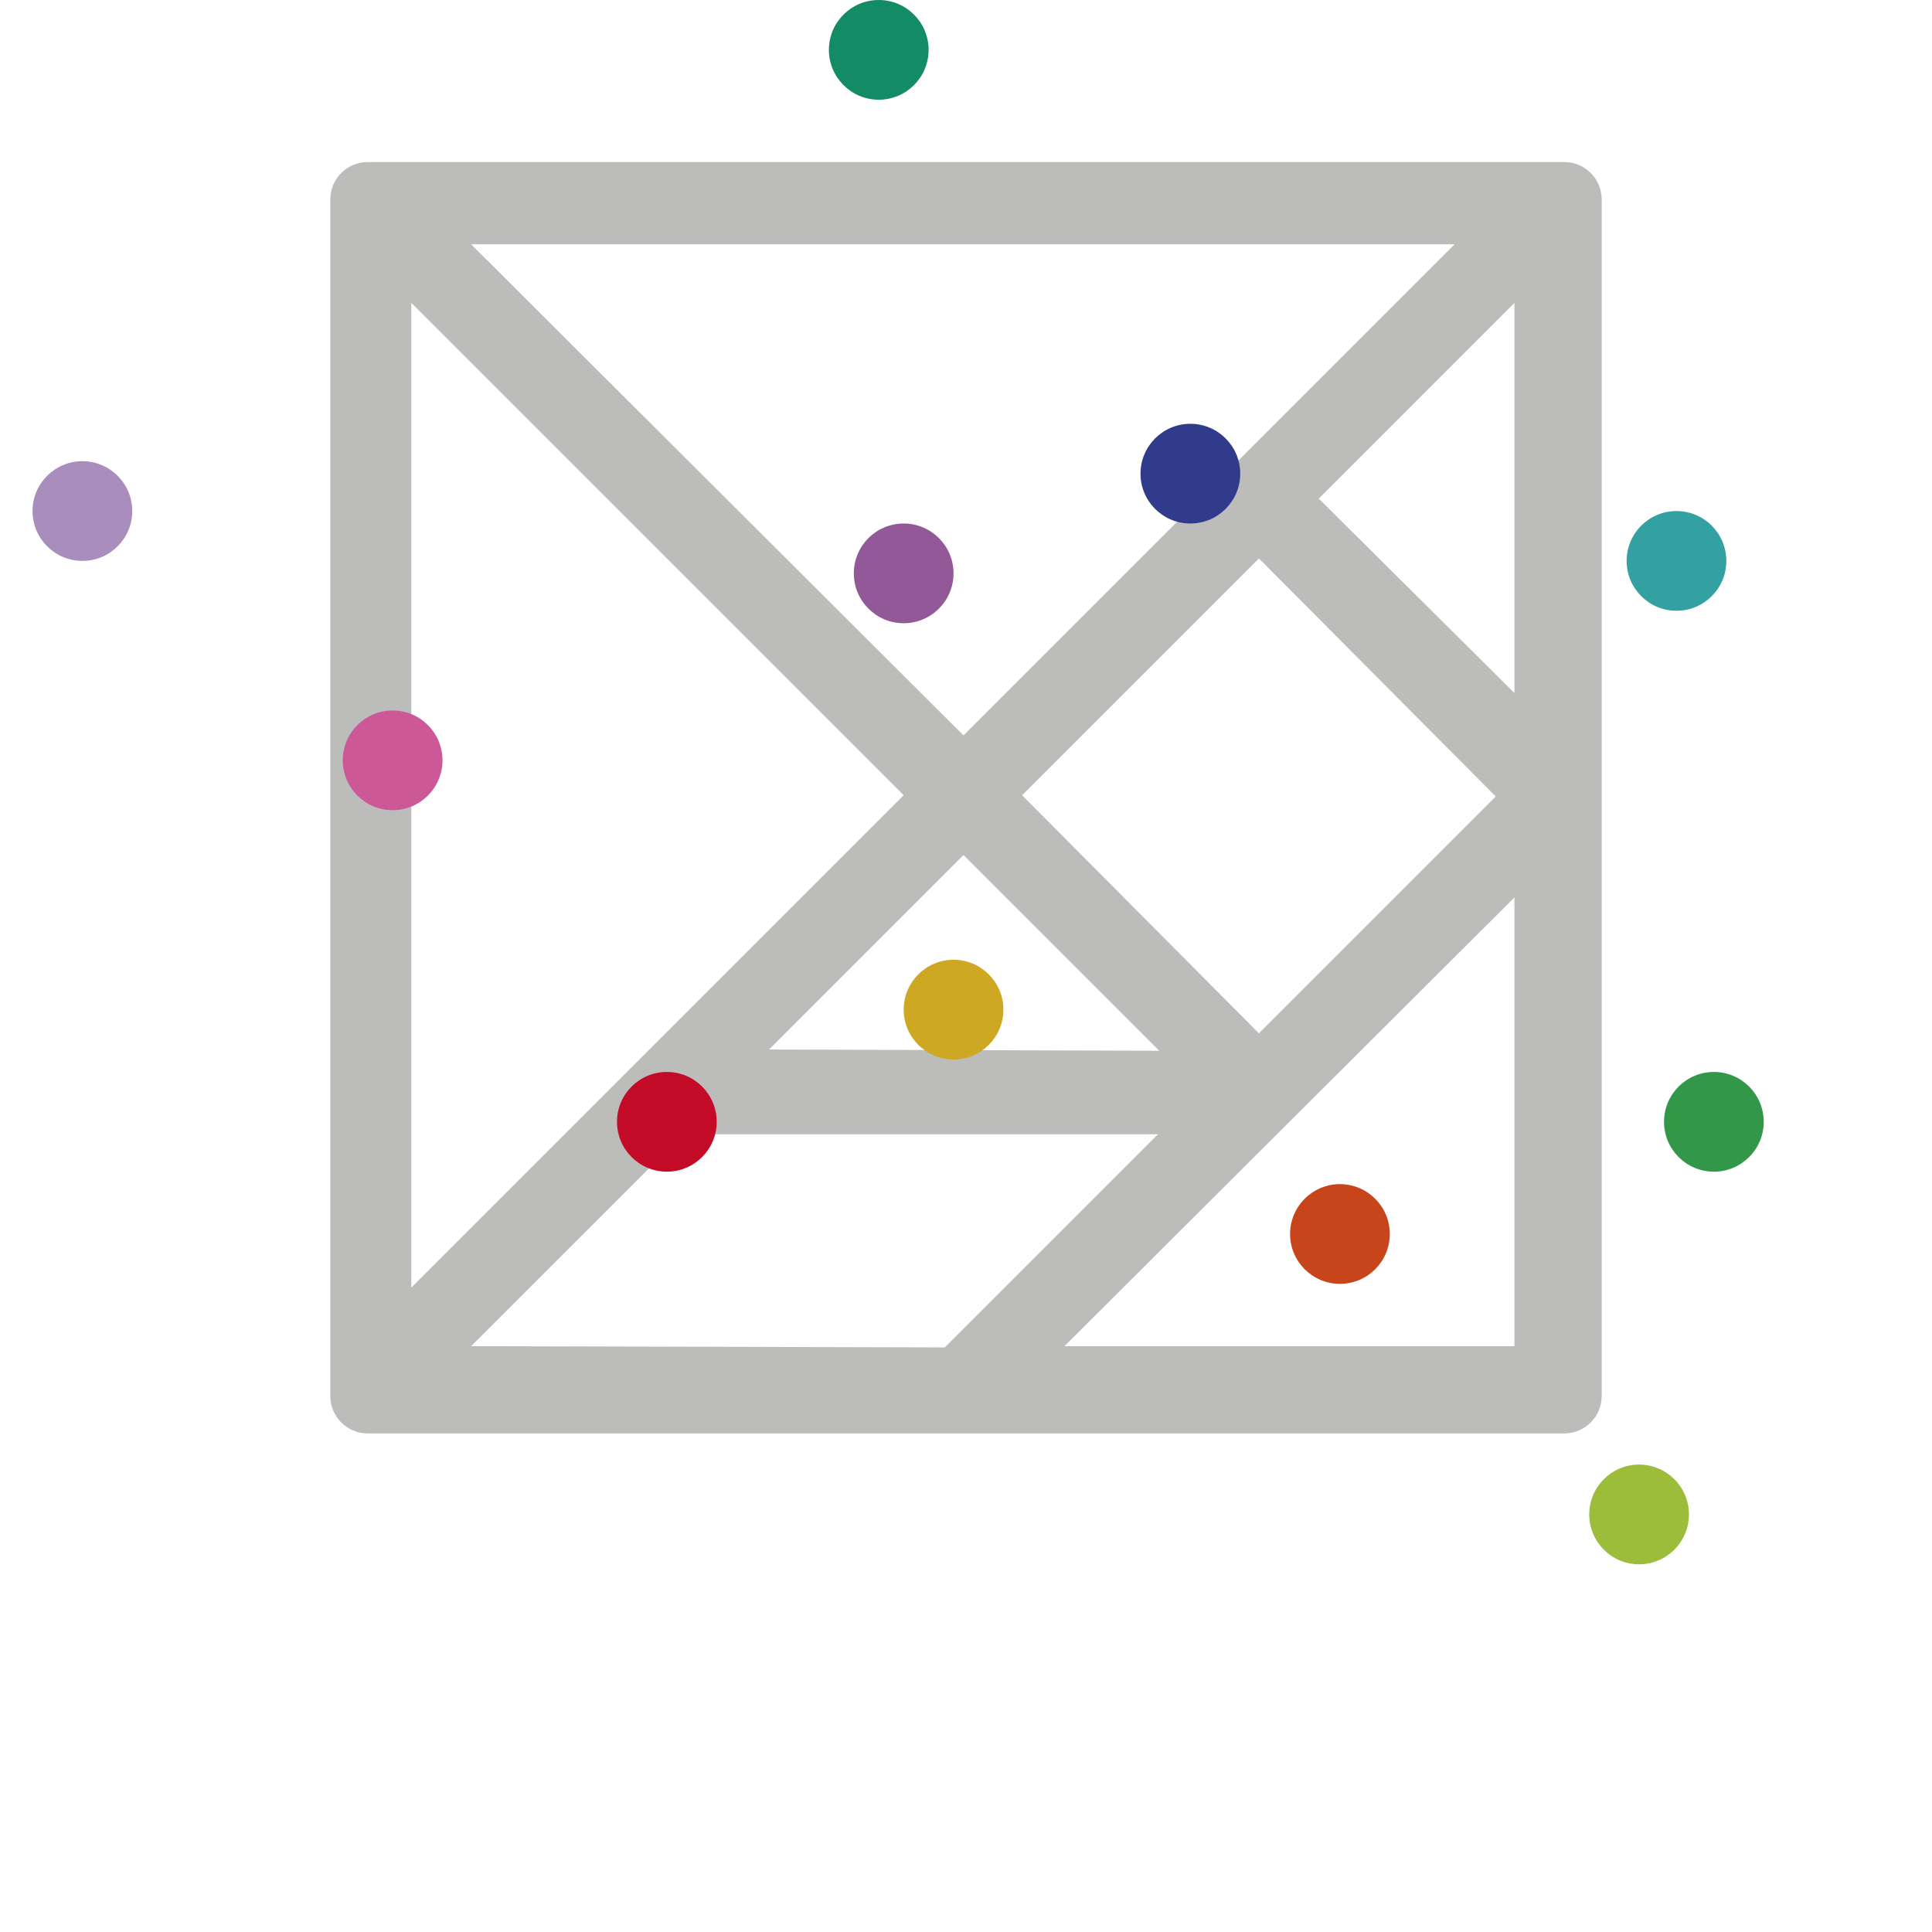
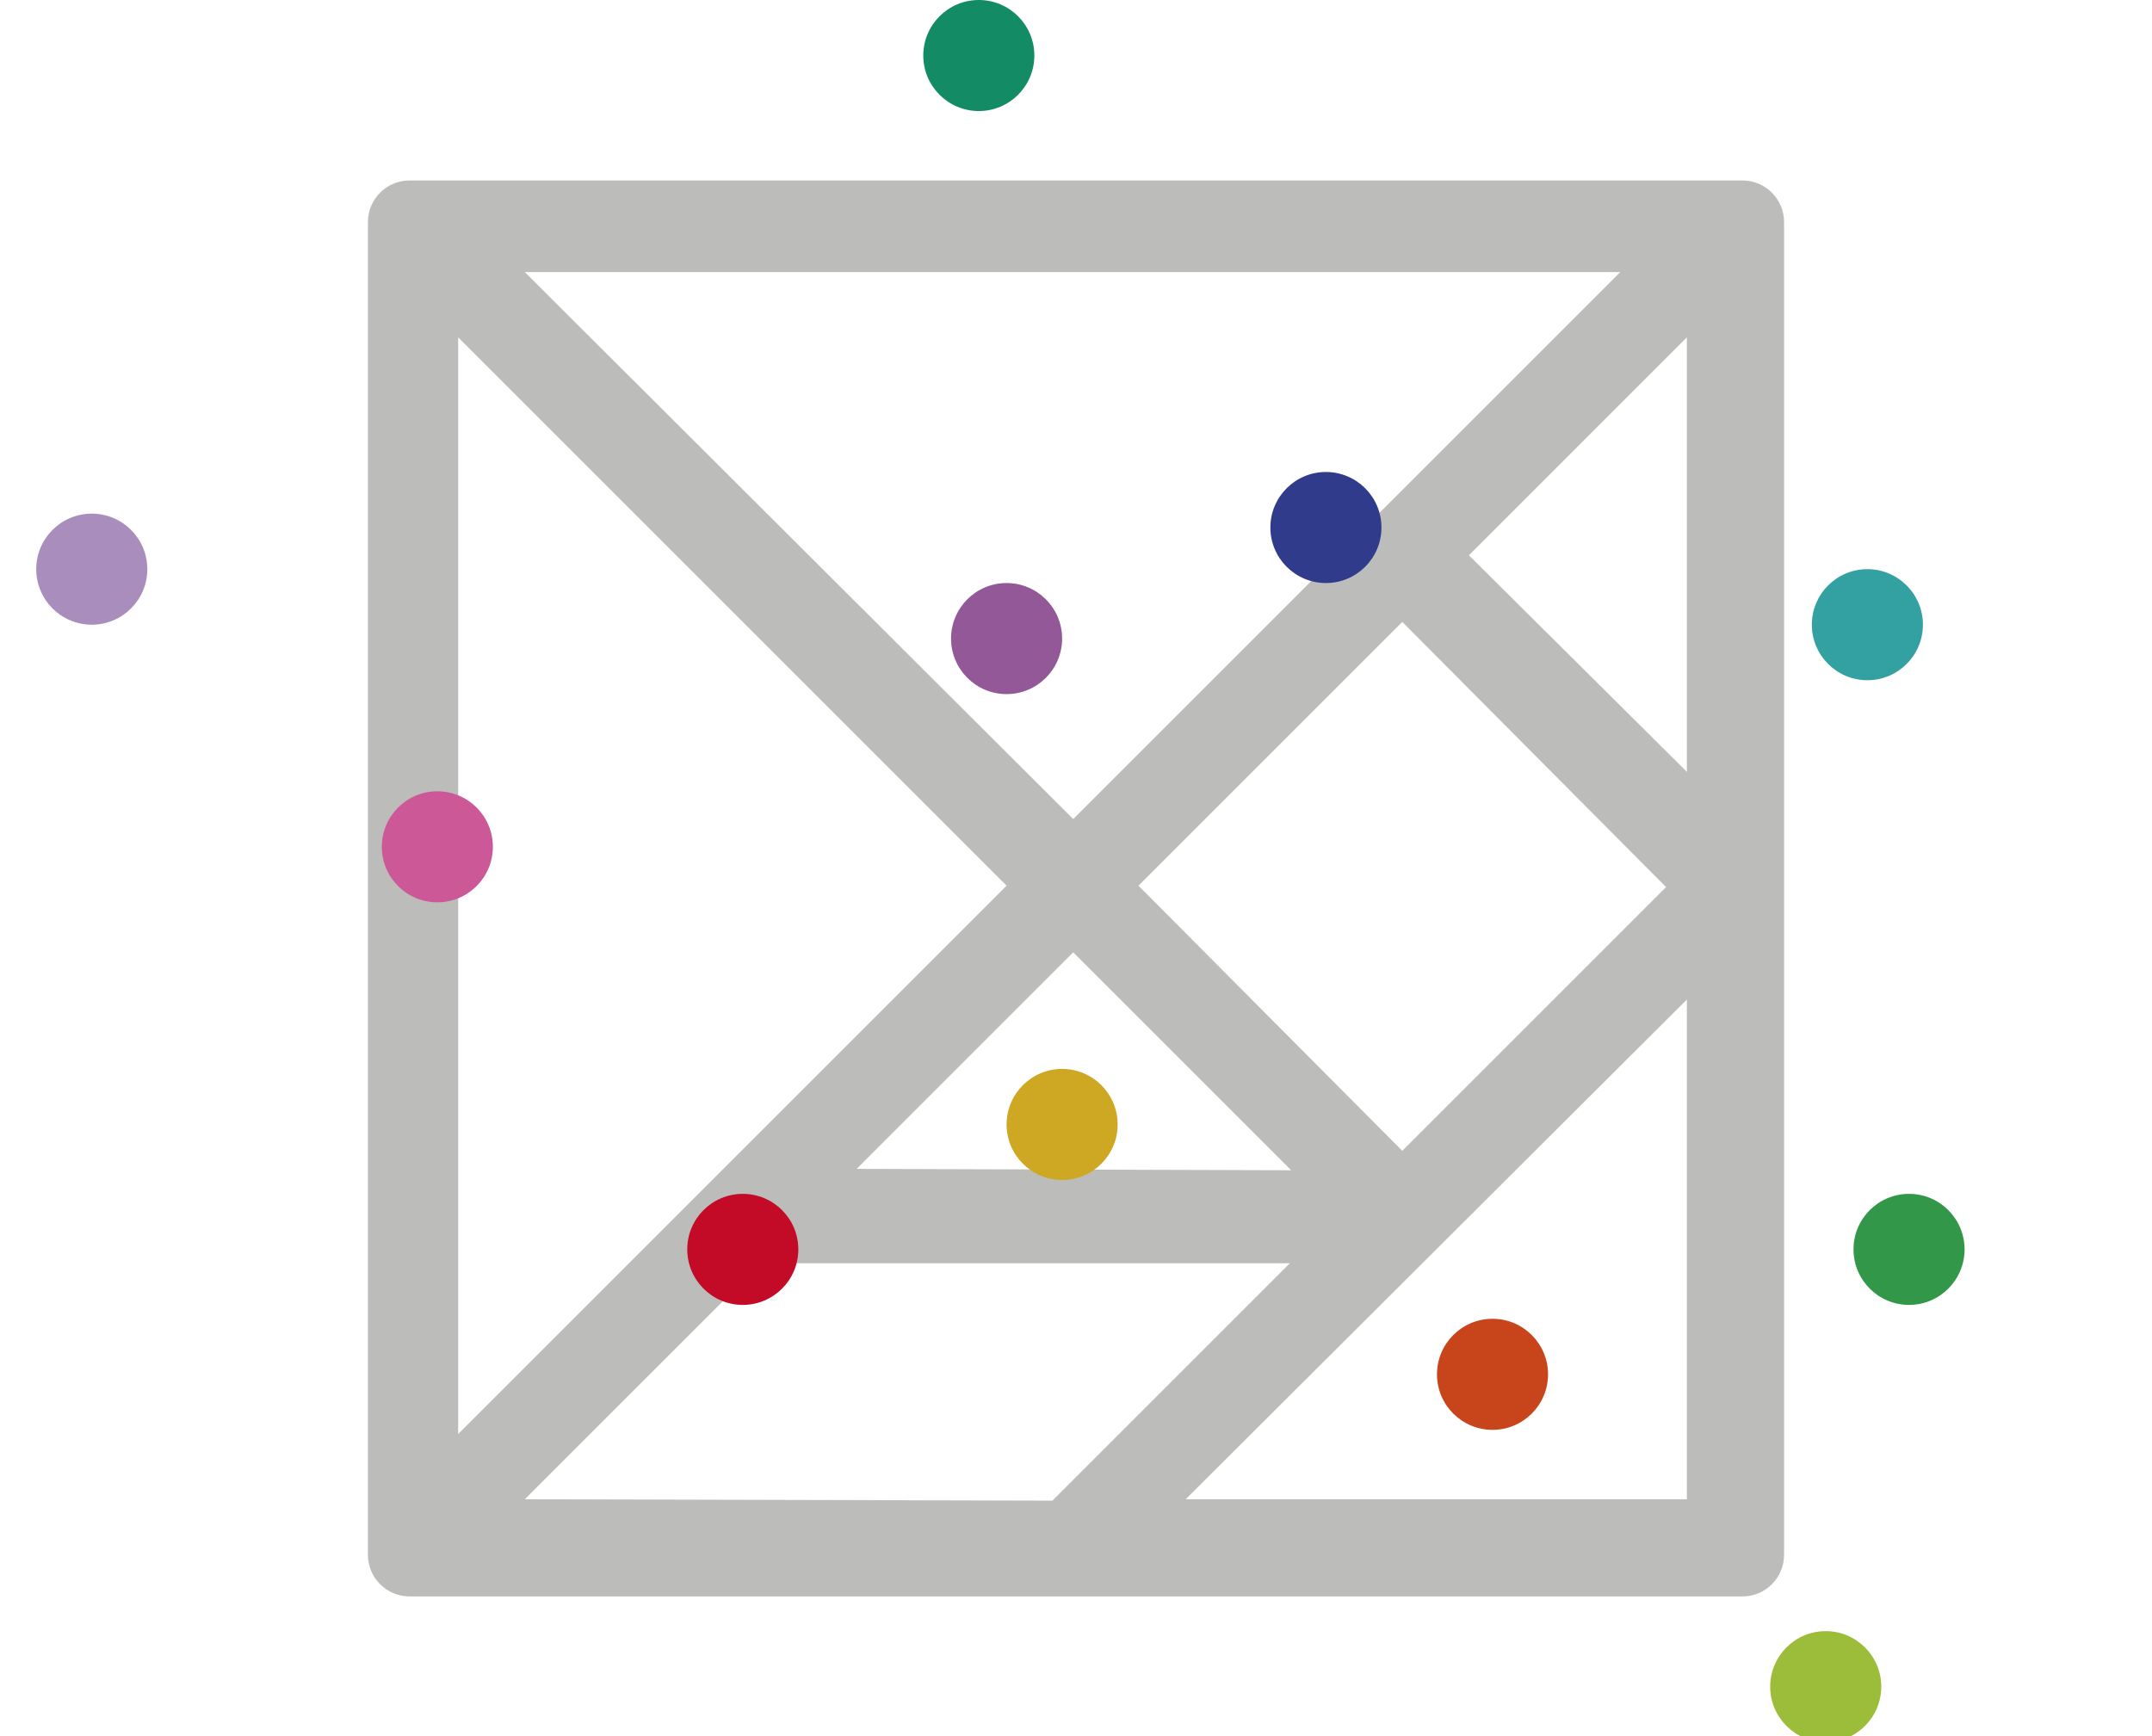
- <svg xmlns="http://www.w3.org/2000/svg" width="155" height="155" viewBox="0 0 155 85" preserveAspectRatio="xMinYMin meet">
+ <svg xmlns="http://www.w3.org/2000/svg" width="155" height="125" viewBox="0 0 155 85" preserveAspectRatio="xMinYMin meet">
  <defs>
    <style>.cls-1{fill:#bcbcbb;}.cls-2{fill:#c30b28;}.cls-3{fill:#cea723;}.cls-4{fill:#a98dbd;}.cls-5{fill:#cd5897;}.cls-6{fill:#925897;}.cls-7{fill:#c8451b;}.cls-8{fill:#303c8b;}.cls-9{fill:#33a0a1;}.cls-10{fill:#329748;}.cls-11{fill:#138b65;}.cls-12{fill:#9cbd39;}.cls-13{fill:#b0b0b0;}.cls-14{fill:#333;}</style>
  </defs>
  <g id="Calque_2" data-name="Calque 2">
    <g id="Calque_2-2" data-name="Calque 2">
      <g id="tangram">
        <path class="cls-1" d="M125.5,13h-96a3,3,0,0,0-3,3v96a3,3,0,0,0,3,3h96a3,3,0,0,0,3-3V16A3,3,0,0,0,125.5,13Zm-8.8,6.6L77.3,59,37.8,19.6ZM82,63.8l19-19,19,19.1-19,19ZM93,84.3l-31.3-.1L77.3,68.6Zm-60-60L72.5,63.8,33,103.3ZM37.8,108l17-17H92.9L75.8,108.1Zm83.7,0H85.4l36.1-36Zm0-52.4L105.8,40l15.7-15.7Z" />
      </g>
      <g id="ronds_couleur" data-name="ronds couleur">
        <g id="rouge">
          <circle class="cls-2" cx="53.5" cy="90" r="4" />
        </g>
        <g id="jauneMoutarde">
          <circle class="cls-3" cx="76.5" cy="81" r="4" />
        </g>
        <g id="fushia">
          <circle class="cls-4" cx="6.61" cy="41" r="4" />
        </g>
        <g id="rose">
          <circle class="cls-5" cx="31.5" cy="61" r="4" />
        </g>
        <g id="violet">
          <circle class="cls-6" cx="72.5" cy="46" r="4" />
        </g>
        <g id="orange">
          <circle class="cls-7" cx="107.5" cy="99" r="4" />
        </g>
        <g id="bleu">
          <circle class="cls-8" cx="95.5" cy="38" r="4" />
        </g>
        <g id="bleuVert">
          <circle class="cls-9" cx="134.5" cy="45" r="4" />
        </g>
        <g id="vert">
          <circle class="cls-10" cx="137.5" cy="90" r="4" />
        </g>
        <g id="emeraude">
          <circle class="cls-11" cx="70.5" cy="4" r="4" />
        </g>
        <g id="herbe">
          <circle class="cls-12" cx="131.5" cy="121.5" r="4" />
        </g>
      </g>
      <path class="cls-13" d="" />
    </g>
  </g>
</svg>
